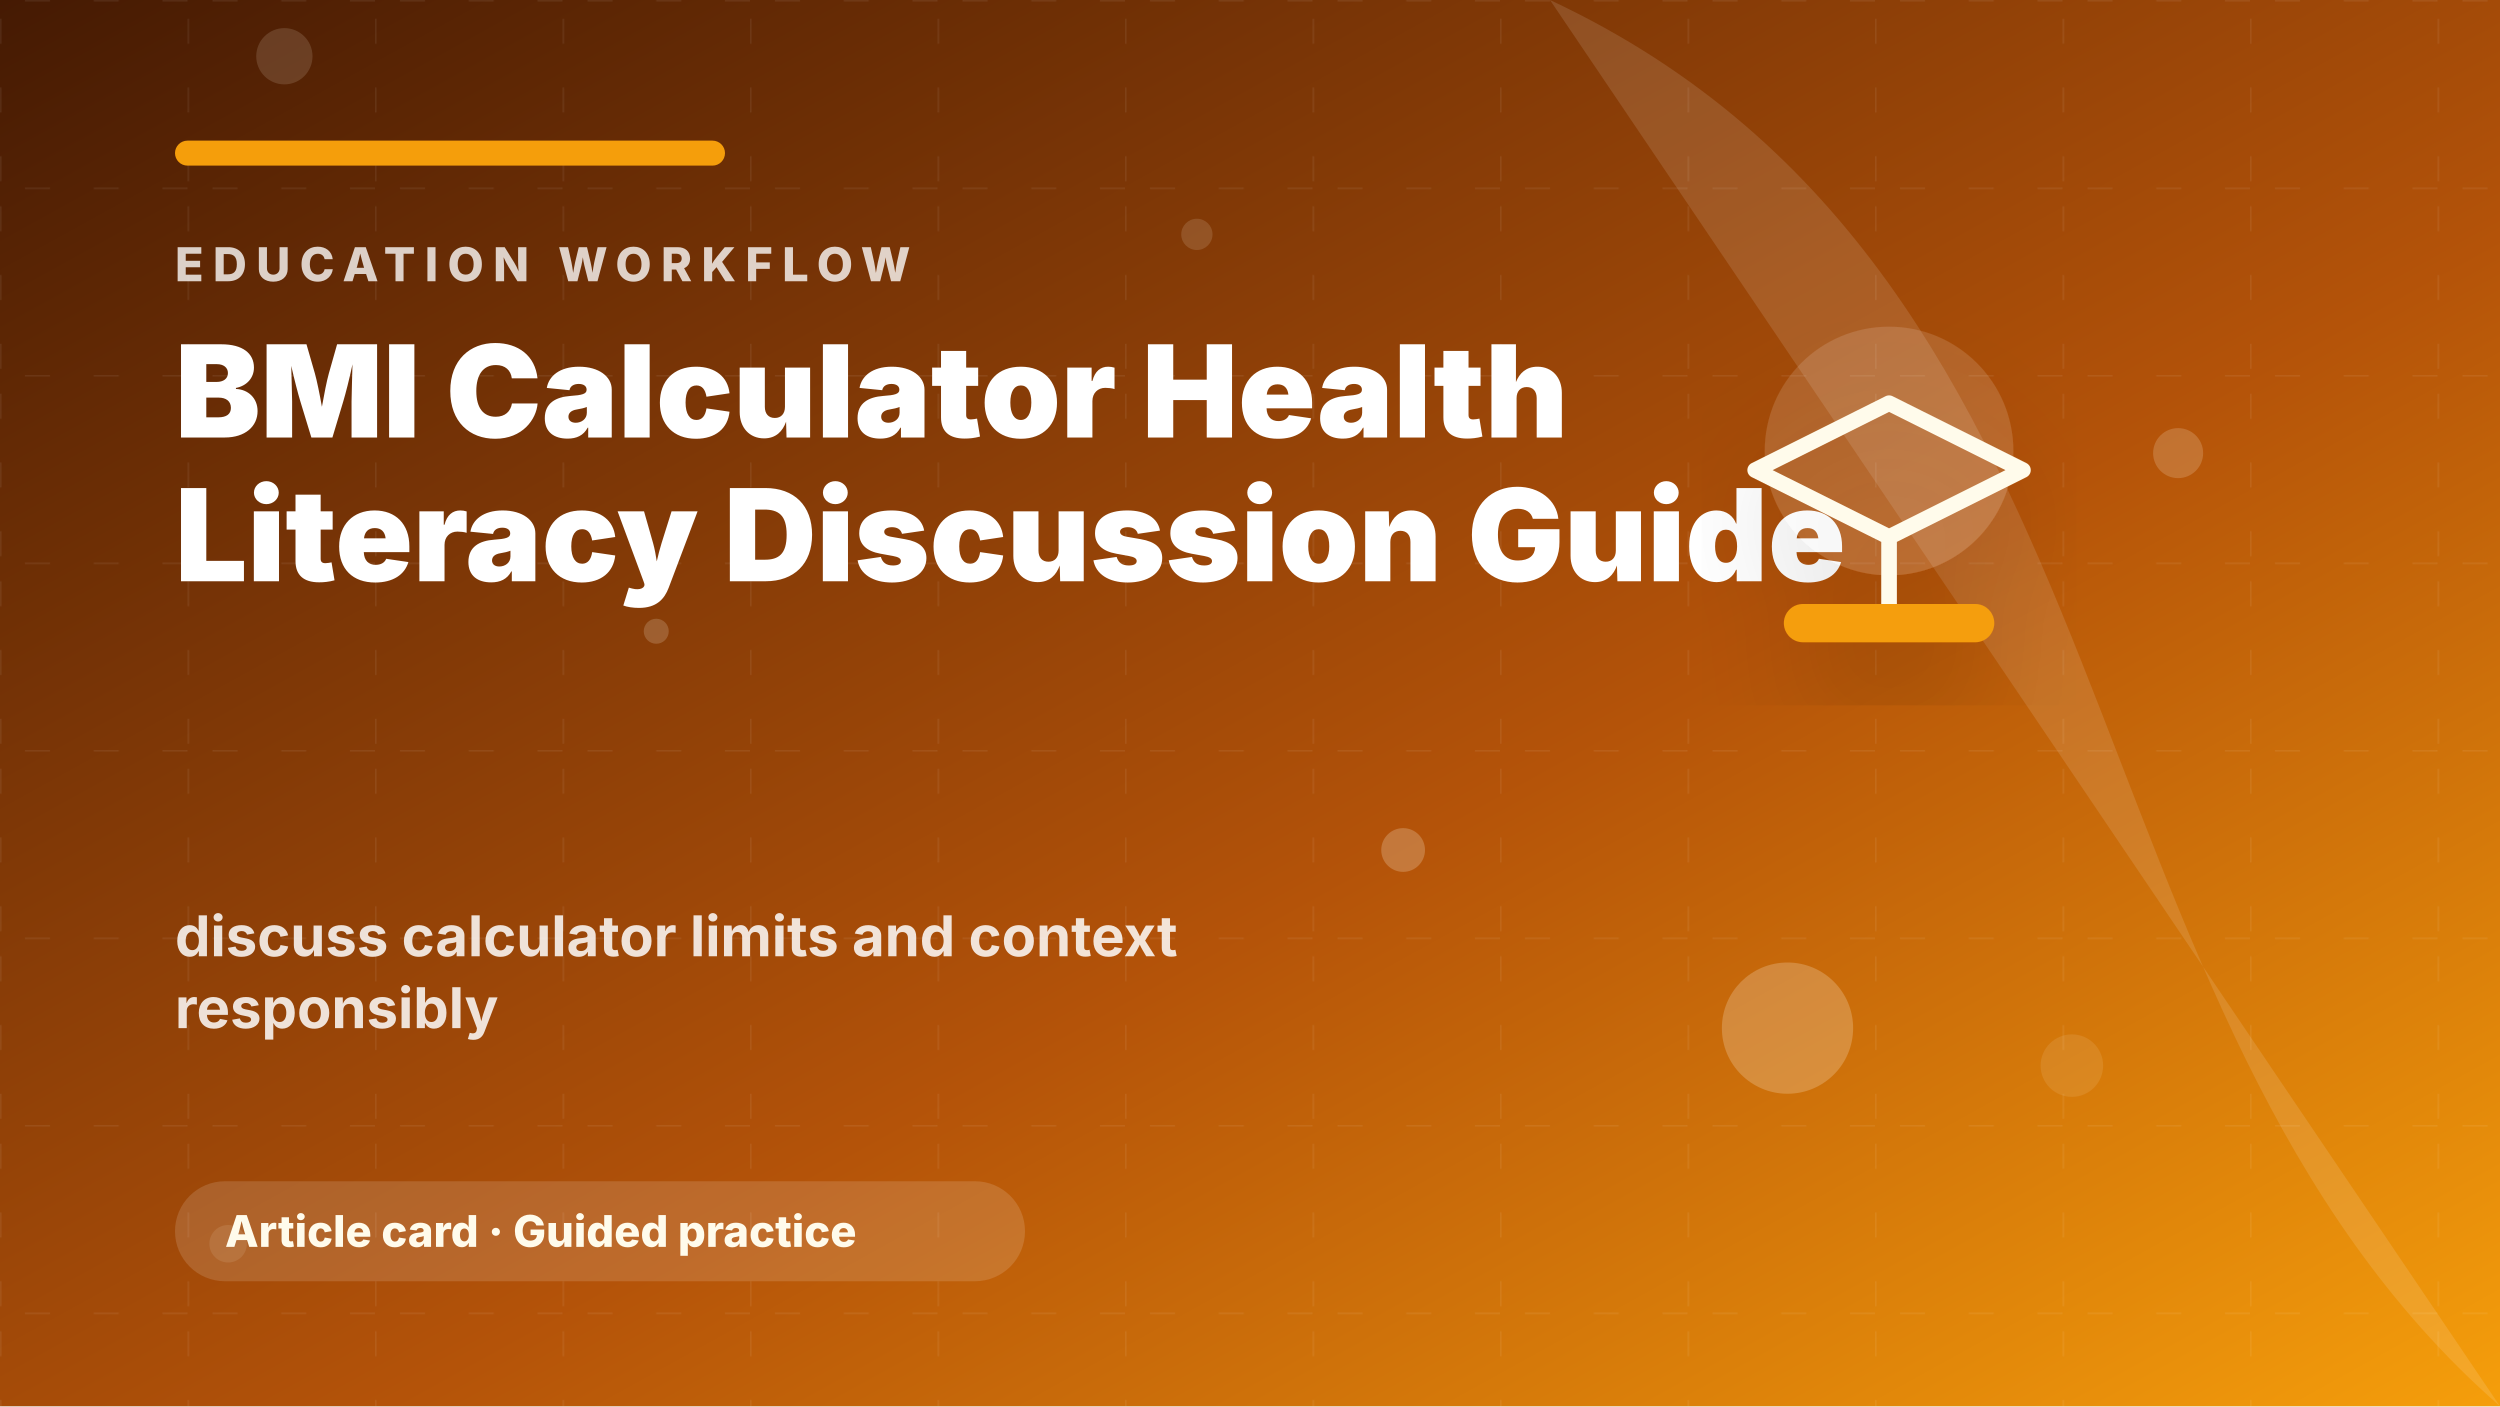
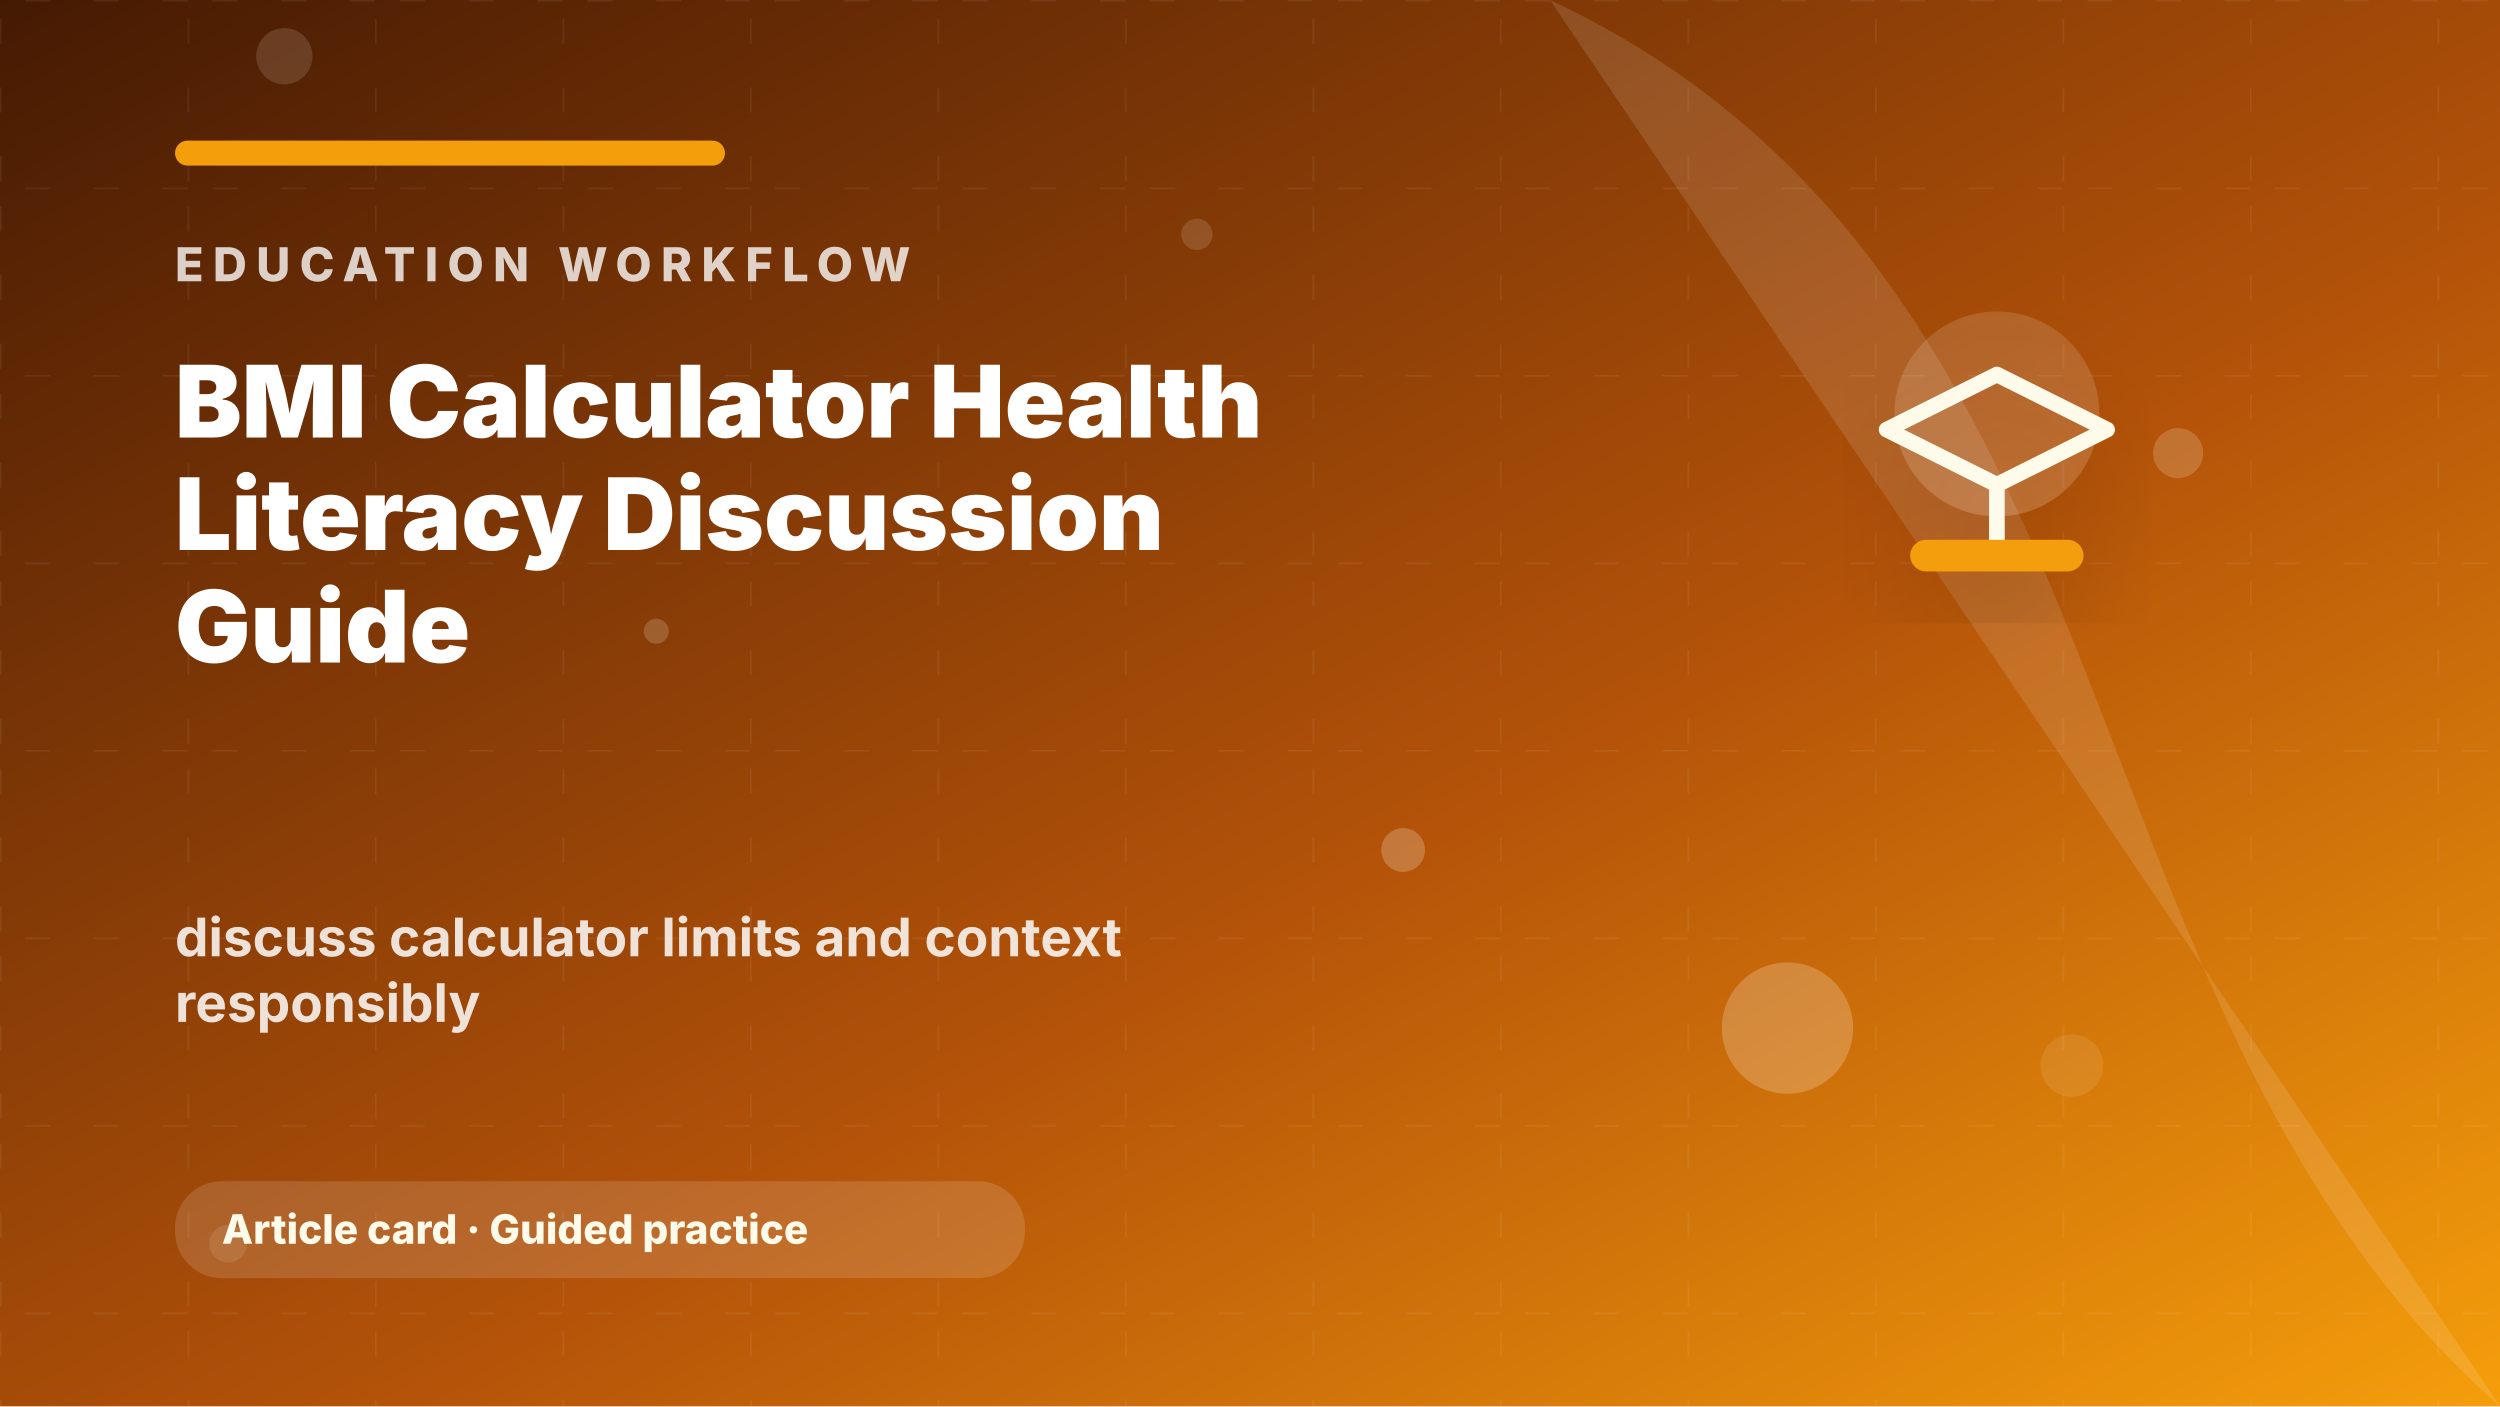
<svg xmlns="http://www.w3.org/2000/svg" width="800" height="450" viewBox="0 0 800 450" role="img" aria-label="BMI Calculator Health Literacy Discussion Guide cover image">
  <defs>
    <linearGradient id="bg" x1="0" y1="0" x2="1" y2="1">
      <stop offset="0" stop-color="#451a03" />
      <stop offset="0.58" stop-color="#b45309" />
      <stop offset="1" stop-color="#f59e0b" />
    </linearGradient>
    <pattern id="grid" width="60" height="60" patternUnits="userSpaceOnUse">
      <path d="M60 0H0V60" fill="none" stroke="rgba(255,255,255,0.12)" stroke-width="1" stroke-dasharray="8 14" />
    </pattern>
    <filter id="softShadow" x="-20%" y="-20%" width="140%" height="140%">
      <feDropShadow dx="0" dy="18" stdDeviation="18" flood-color="#000" flood-opacity="0.24" />
    </filter>
  </defs>
  <rect width="800" height="450" fill="url(#bg)" />
  <rect width="800" height="450" fill="url(#grid)" opacity="0.58" />
  <circle cx="663" cy="341" r="10" fill="#fffbeb" opacity="0.1" />
  <circle cx="91" cy="18" r="9" fill="#fffbeb" opacity="0.14" />
  <circle cx="697" cy="145" r="8" fill="#fffbeb" opacity="0.18" />
  <circle cx="449" cy="272" r="7" fill="#fffbeb" opacity="0.22" />
  <circle cx="73" cy="398" r="6" fill="#fffbeb" opacity="0.1" />
  <circle cx="383" cy="75" r="5" fill="#fffbeb" opacity="0.14" />
  <circle cx="210" cy="202" r="4" fill="#fffbeb" opacity="0.18" />
  <circle cx="572" cy="329" r="21" fill="#fffbeb" opacity="0.22" />
  <path d="M496 0C688 90 656 324 800 450" fill="rgba(255,255,255,0.12)" />
  <rect x="56" y="45" width="176" height="8" rx="4" fill="#f59e0b" />
  <text x="56" y="90" fill="rgba(255,255,255,0.78)" font-family="Inter, Arial, sans-serif" font-size="15" font-weight="800" letter-spacing="3">EDUCATION WORKFLOW</text>
-   <text x="56" y="140" fill="#fff" font-family="Inter, Arial, sans-serif" font-size="41" font-weight="850">BMI Calculator Health</text>
-   <text x="56" y="186" fill="#fff" font-family="Inter, Arial, sans-serif" font-size="41" font-weight="850">Literacy Discussion Guide</text>
-   <text x="56" y="306" fill="rgba(255,255,255,0.84)" font-family="Inter, Arial, sans-serif" font-size="18" font-weight="650">discuss calculator limits and context</text>
-   <text x="56" y="329" fill="rgba(255,255,255,0.84)" font-family="Inter, Arial, sans-serif" font-size="18" font-weight="650">responsibly</text>
+   <text x="56" y="140" fill="#fff" font-family="Inter, Arial, sans-serif" font-size="32" font-weight="850">BMI Calculator Health</text>
+   <text x="56" y="176" fill="#fff" font-family="Inter, Arial, sans-serif" font-size="32" font-weight="850">Literacy Discussion</text>
+   <text x="56" y="212" fill="#fff" font-family="Inter, Arial, sans-serif" font-size="32" font-weight="850">Guide</text>
+   <text x="56" y="306" fill="rgba(255,255,255,0.84)" font-family="Inter, Arial, sans-serif" font-size="17" font-weight="650">discuss calculator limits and context</text>
+   <text x="56" y="327" fill="rgba(255,255,255,0.84)" font-family="Inter, Arial, sans-serif" font-size="17" font-weight="650">responsibly</text>
  <g filter="url(#softShadow)">
-     <g transform="translate(528 77)">
-       <circle cx="76.5" cy="67.32" r="39.78" fill="rgba(255,255,255,0.13)" />
-       <path d="M33.66 73.44l42.84-21.42 42.84 21.42-42.84 21.42zM76.5 94.86v24.48" stroke="#fffbeb" stroke-width="5" stroke-linecap="round" stroke-linejoin="round" fill="none" />
-       <rect x="42.84" y="116.28" width="67.32" height="12.24" rx="6.12" fill="#f59e0b" />
+     <g transform="translate(576 77)">
+       <circle cx="63" cy="55.44" r="32.76" fill="rgba(255,255,255,0.13)" />
+       <path d="M27.72 60.48l35.28-17.64 35.28 17.64-35.28 17.64zM63 78.12v20.16" stroke="#fffbeb" stroke-width="5" stroke-linecap="round" stroke-linejoin="round" fill="none" />
+       <rect x="35.28" y="95.76" width="55.44" height="10.08" rx="5.04" fill="#f59e0b" />
    </g>
  </g>
  <g transform="translate(56 378)">
-     <rect width="272" height="32" rx="16" fill="rgba(255,255,255,0.14)" />
-     <text x="16" y="21" fill="#fffbeb" font-family="Inter, Arial, sans-serif" font-size="14" font-weight="800">Article card · Guided practice</text>
+     <rect width="272" height="31" rx="15" fill="rgba(255,255,255,0.14)" />
+     <text x="15" y="20" fill="#fffbeb" font-family="Inter, Arial, sans-serif" font-size="13" font-weight="800">Article card · Guided practice</text>
  </g>
</svg>
